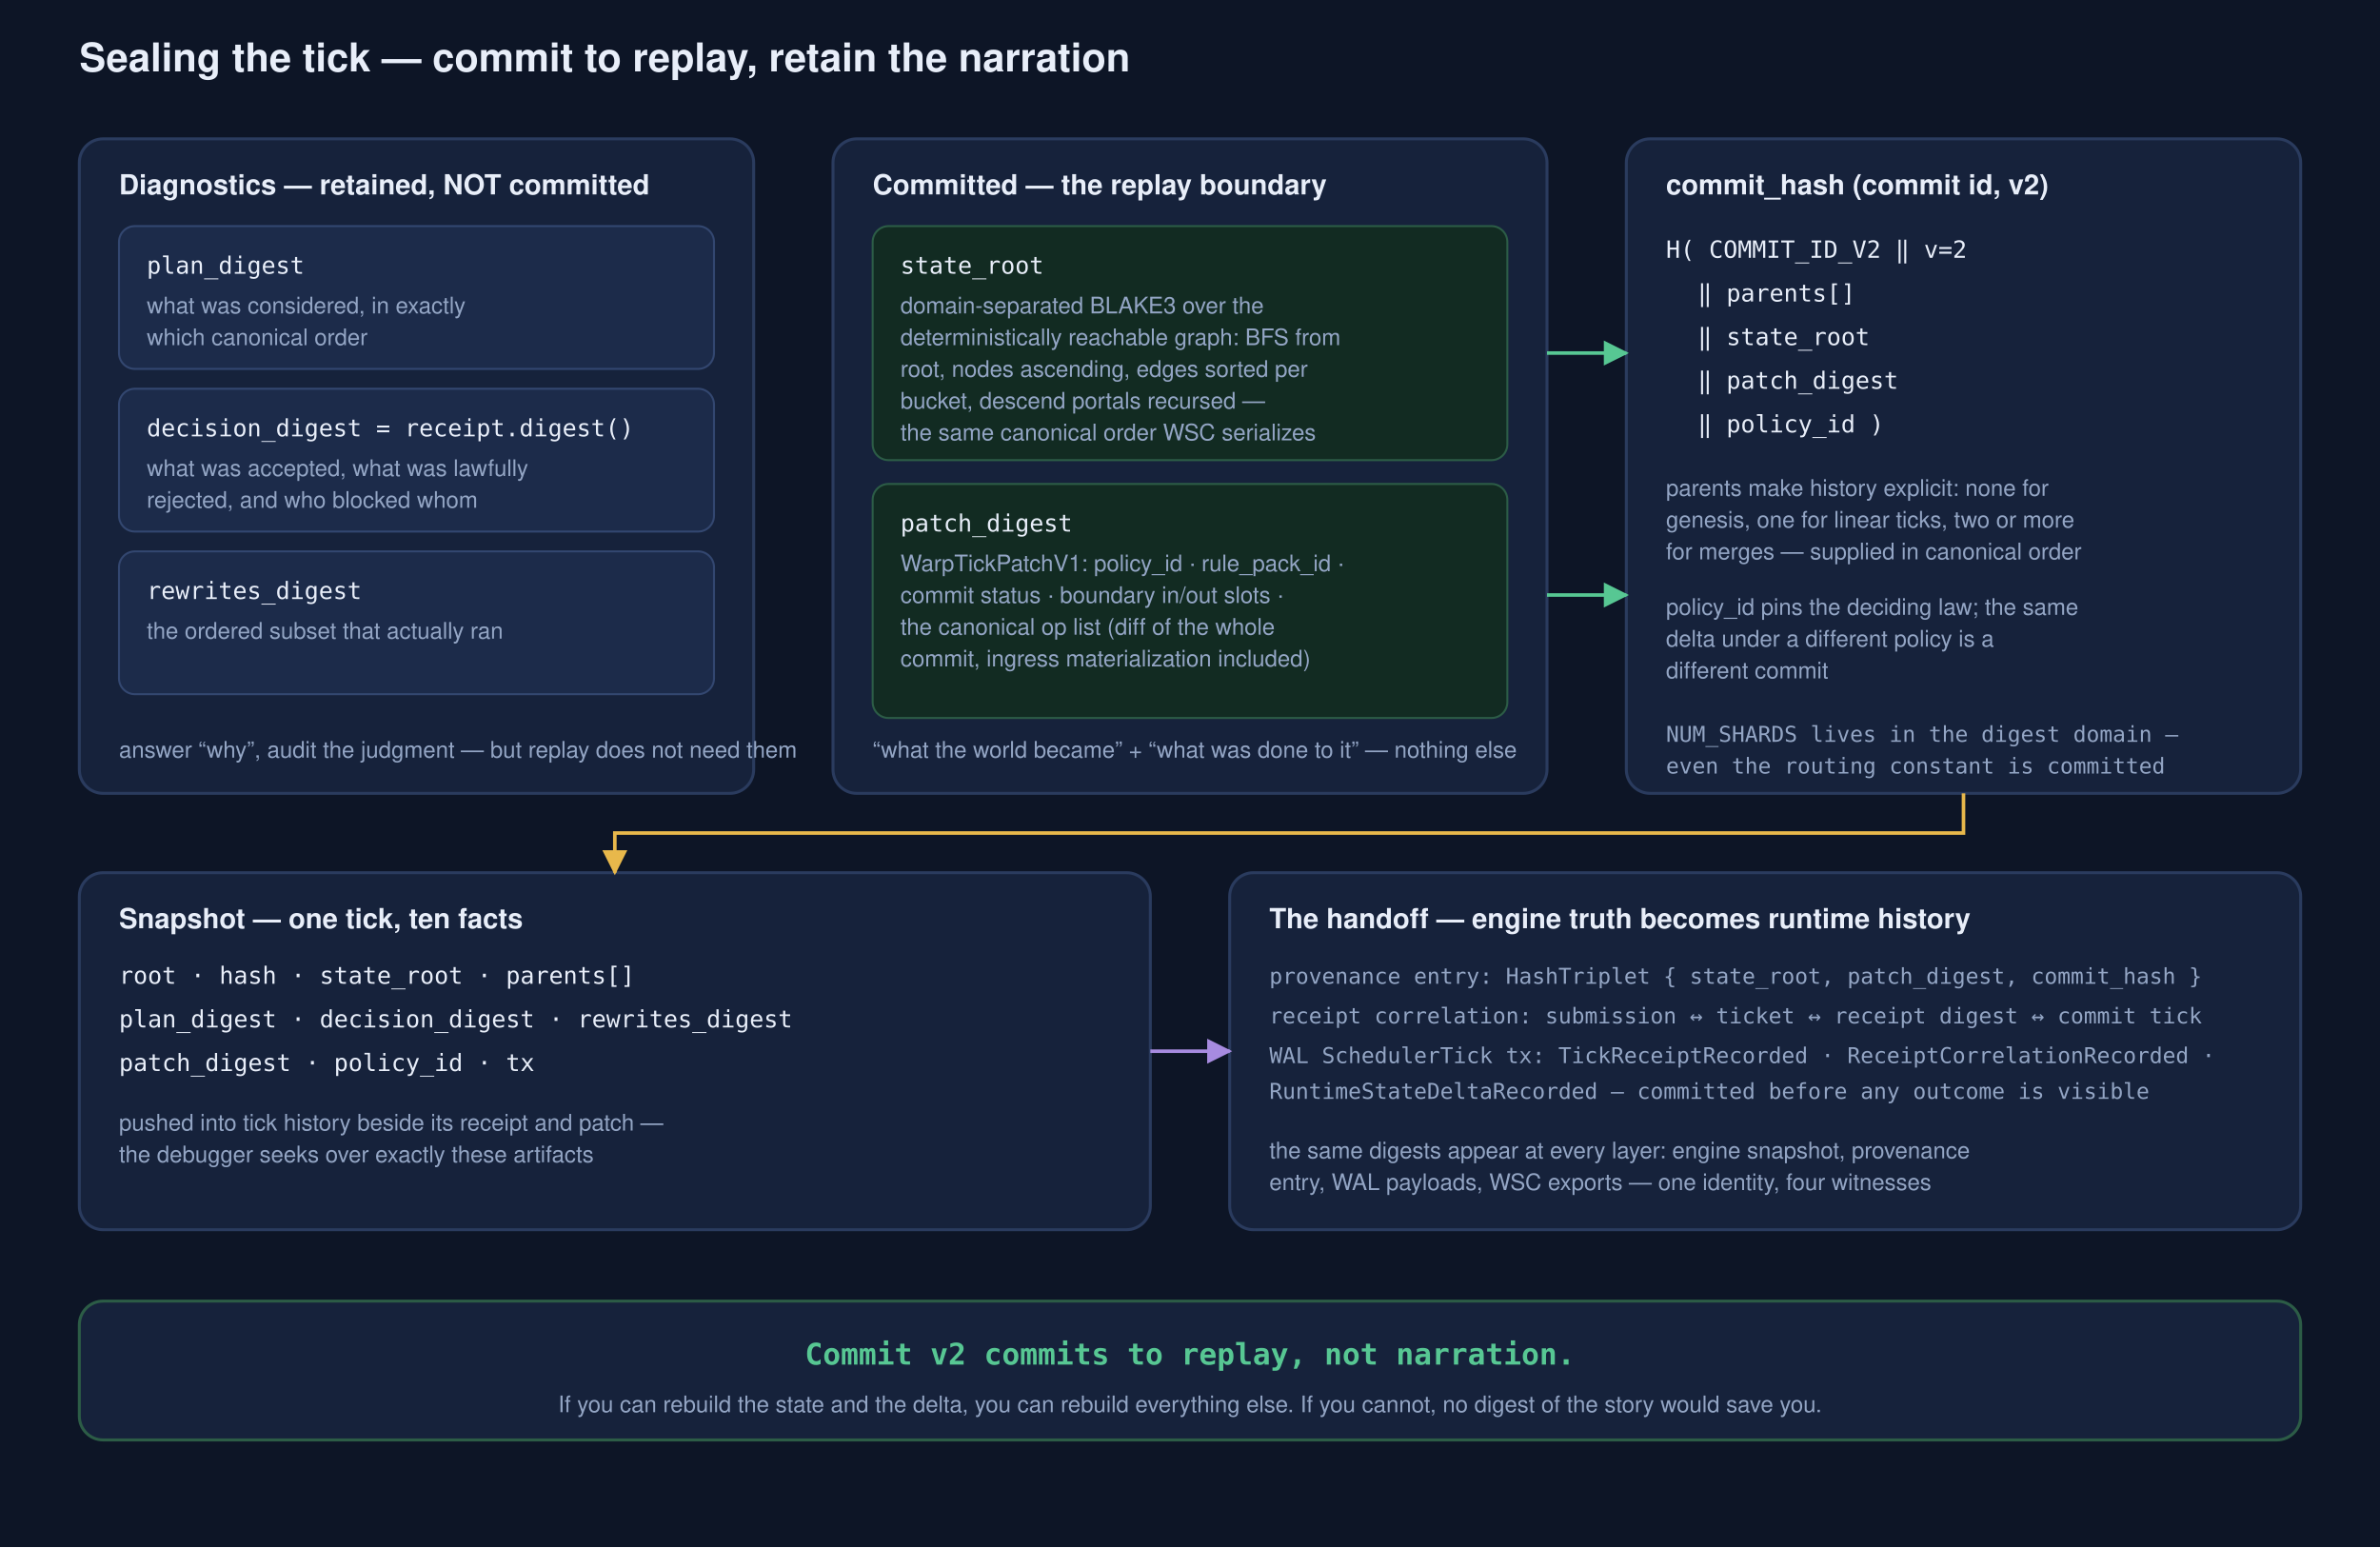
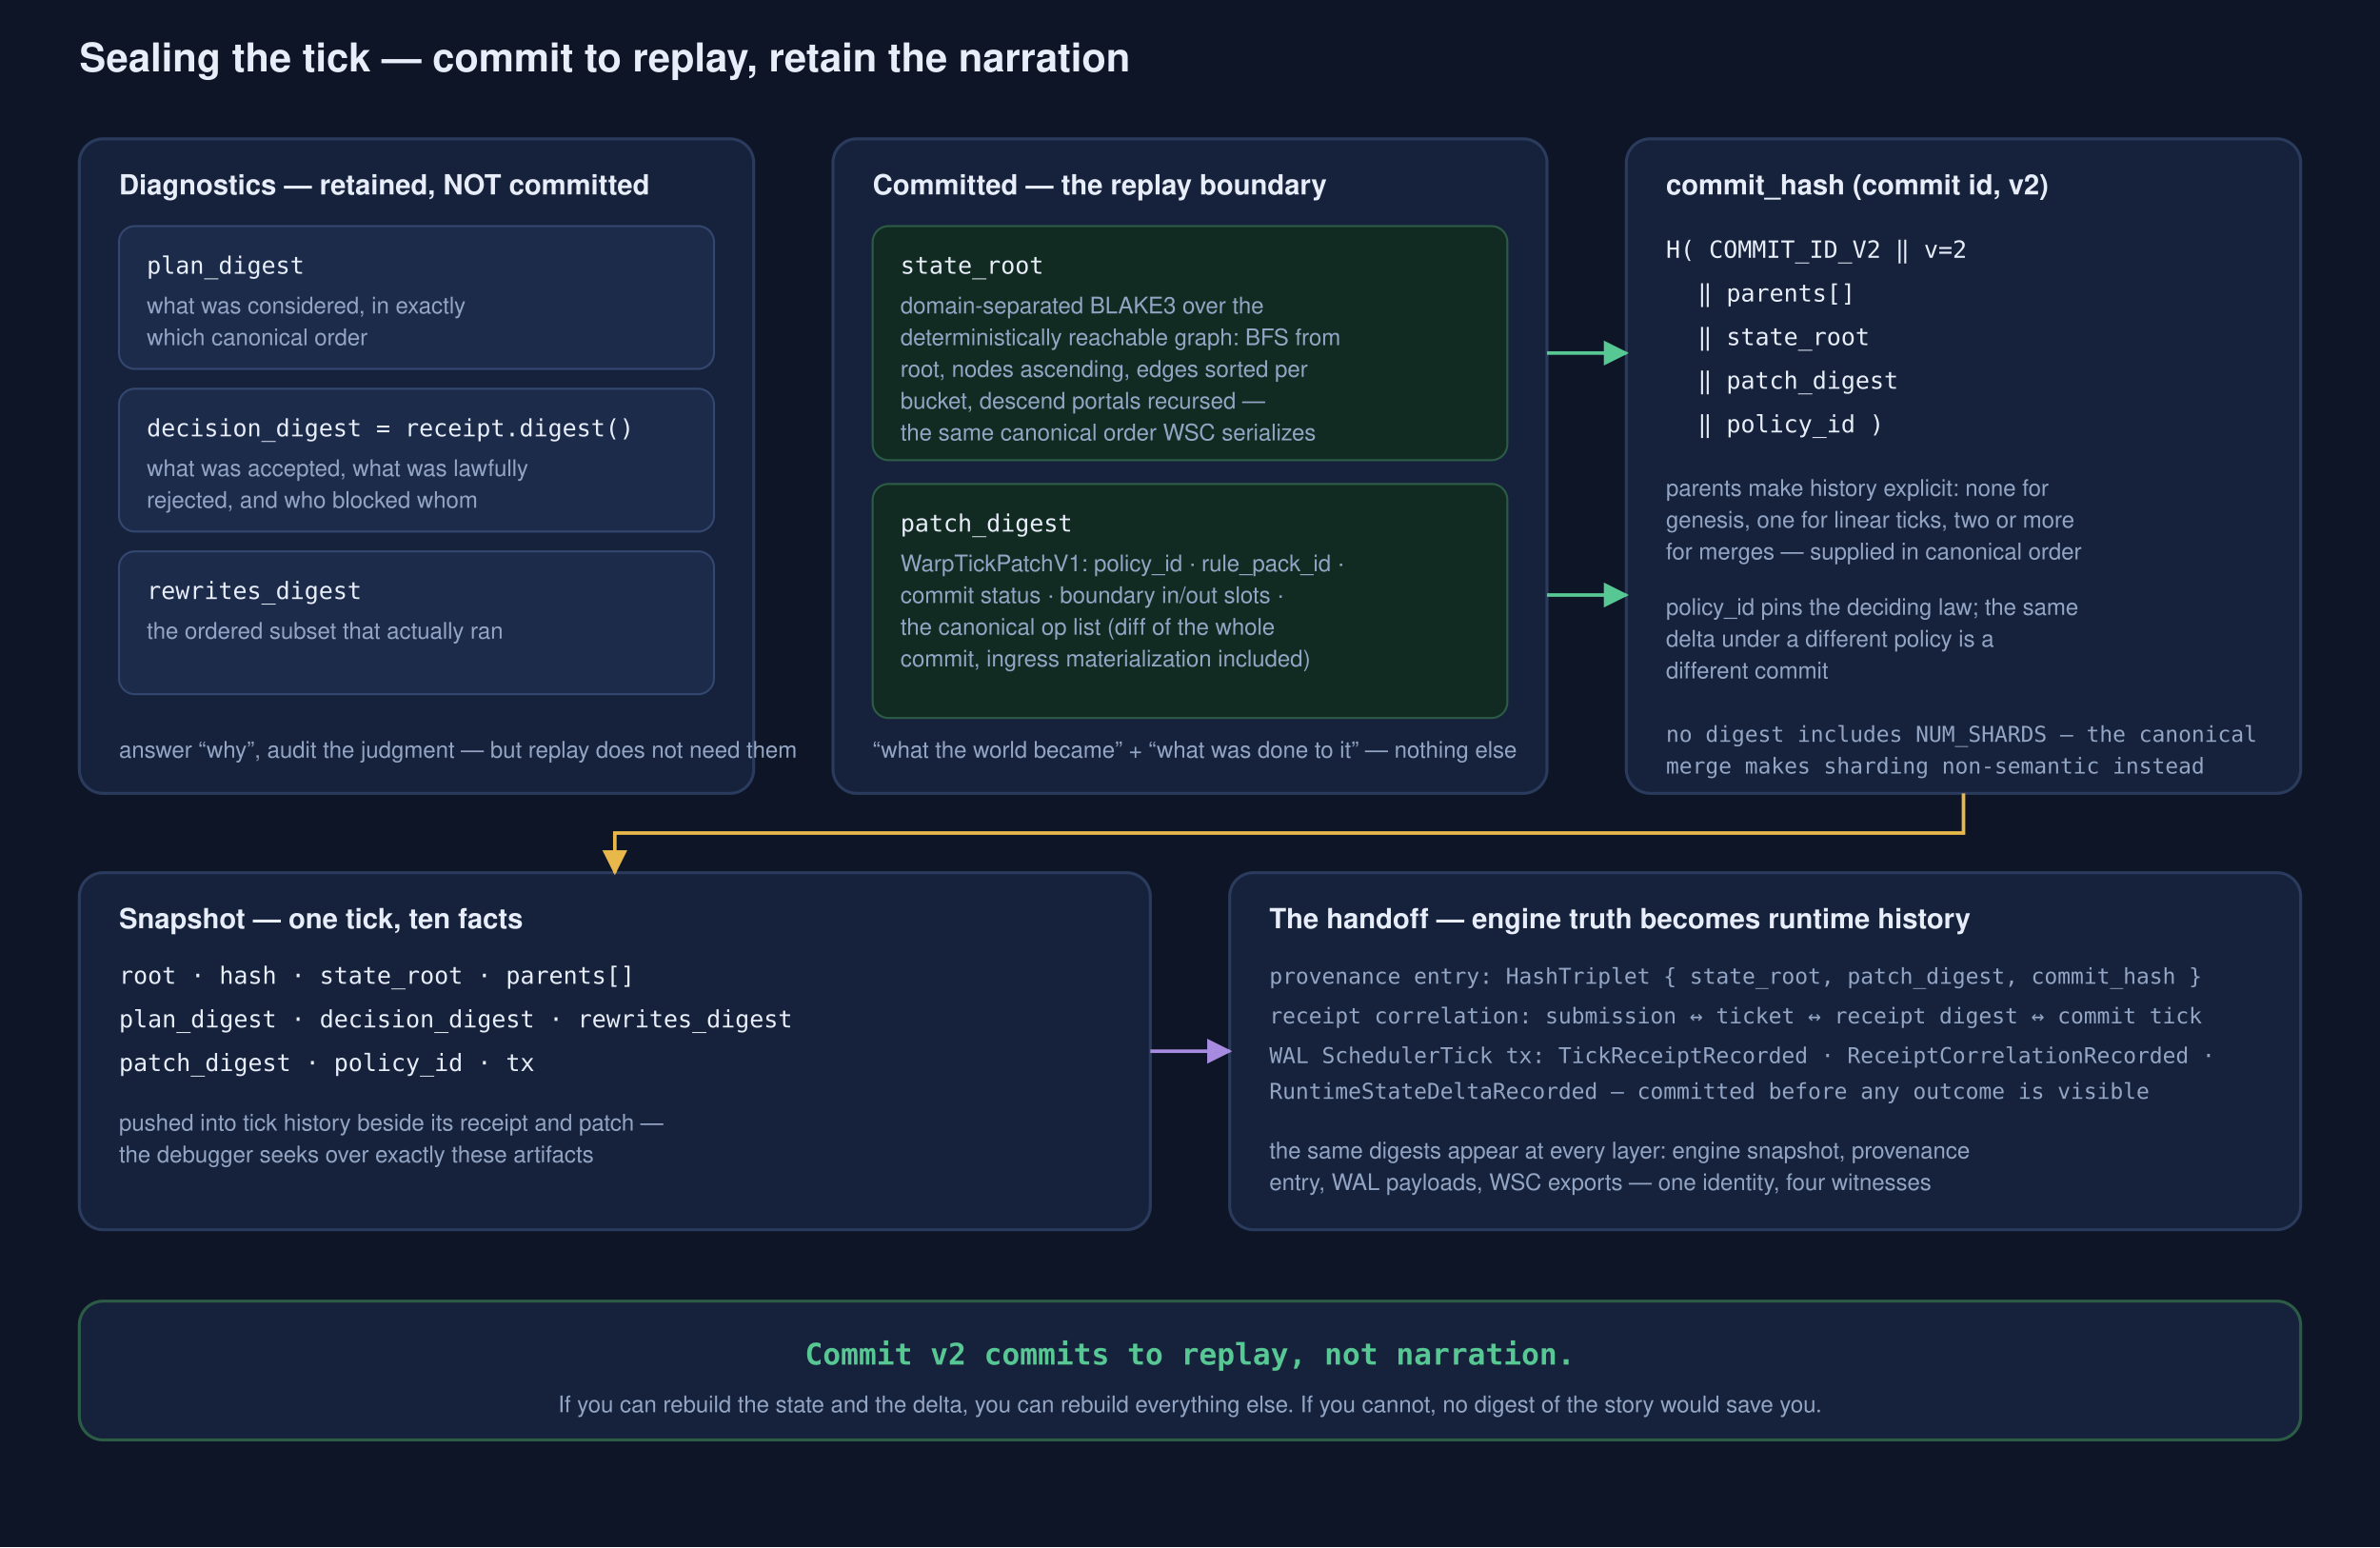
<svg xmlns="http://www.w3.org/2000/svg" viewBox="0 0 1200 780" width="1200" height="780" role="img" aria-labelledby="t">
  <style>
    .bg{fill:#0D1526}
    .plane{fill:#16223B;stroke:#2A3B5E;stroke-width:1.5}
    .item{fill:#1C2B4A;stroke:#334770;stroke-width:1}
    .title{font:700 20px ui-sans-serif,-apple-system,'Segoe UI',Helvetica,Arial,sans-serif;fill:#E8EEF9}
    .ptitle{font:700 14px ui-sans-serif,-apple-system,'Segoe UI',Helvetica,Arial,sans-serif;fill:#E8EEF9}
    .txt{font:13px ui-sans-serif,-apple-system,'Segoe UI',Helvetica,Arial,sans-serif;fill:#E8EEF9}
    .sub{font:11.5px ui-sans-serif,-apple-system,'Segoe UI',Helvetica,Arial,sans-serif;fill:#93A5C4}
    .mono{font:12px ui-monospace,SFMono-Regular,Menlo,Consolas,monospace;fill:#E8EEF9}
    .monosm{font:11px ui-monospace,SFMono-Regular,Menlo,Consolas,monospace;fill:#93A5C4}
    .mantra{font:600 15px ui-monospace,SFMono-Regular,Menlo,Consolas,monospace;fill:#57C793}
  </style>
  <defs>
    <marker id="aG5" viewBox="0 0 10 10" refX="9" refY="5" markerWidth="7" markerHeight="7" orient="auto-start-reverse">
      <path d="M0 0L10 5L0 10z" fill="#57C793" />
    </marker>
    <marker id="aA5" viewBox="0 0 10 10" refX="9" refY="5" markerWidth="7" markerHeight="7" orient="auto-start-reverse">
      <path d="M0 0L10 5L0 10z" fill="#E8B84B" />
    </marker>
    <marker id="aT5b" viewBox="0 0 10 10" refX="9" refY="5" markerWidth="7" markerHeight="7" orient="auto-start-reverse">
      <path d="M0 0L10 5L0 10z" fill="#4FC1D4" />
    </marker>
    <marker id="aP5" viewBox="0 0 10 10" refX="9" refY="5" markerWidth="7" markerHeight="7" orient="auto-start-reverse">
      <path d="M0 0L10 5L0 10z" fill="#A78BE0" />
    </marker>
  </defs>
  <rect class="bg" x="0" y="0" width="1200" height="780" />
  <text class="title" x="40" y="36">Sealing the tick — commit to replay, retain the narration</text>
  <rect class="plane" x="40" y="70" width="340" height="330" rx="12" />
  <text class="ptitle" x="60" y="98">Diagnostics — retained, NOT committed</text>
  <rect class="item" x="60" y="114" width="300" height="72" rx="8" />
  <text class="mono" x="74" y="138" fill="#6FA8F5">plan_digest</text>
  <text class="sub" x="74" y="158">what was considered, in exactly</text>
  <text class="sub" x="74" y="174">which canonical order</text>
  <rect class="item" x="60" y="196" width="300" height="72" rx="8" />
  <text class="mono" x="74" y="220" fill="#6FA8F5">decision_digest = receipt.digest()</text>
  <text class="sub" x="74" y="240">what was accepted, what was lawfully</text>
  <text class="sub" x="74" y="256">rejected, and who blocked whom</text>
  <rect class="item" x="60" y="278" width="300" height="72" rx="8" />
  <text class="mono" x="74" y="302" fill="#6FA8F5">rewrites_digest</text>
  <text class="sub" x="74" y="322">the ordered subset that actually ran</text>
  <text class="sub" x="60" y="382">answer “why”, audit the judgment — but replay does not need them</text>
  <rect class="plane" x="420" y="70" width="360" height="330" rx="12" stroke="#2C5C46" />
  <text class="ptitle" x="440" y="98" fill="#57C793">Committed — the replay boundary</text>
  <rect x="440" y="114" width="320" height="118" rx="8" fill="#122B22" stroke="#2C5C46" />
  <text class="mono" x="454" y="138" fill="#57C793">state_root</text>
  <text class="sub" x="454" y="158">domain-separated BLAKE3 over the</text>
  <text class="sub" x="454" y="174">deterministically reachable graph: BFS from</text>
  <text class="sub" x="454" y="190">root, nodes ascending, edges sorted per</text>
  <text class="sub" x="454" y="206">bucket, descend portals recursed —</text>
  <text class="sub" x="454" y="222">the same canonical order WSC serializes</text>
  <rect x="440" y="244" width="320" height="118" rx="8" fill="#122B22" stroke="#2C5C46" />
  <text class="mono" x="454" y="268" fill="#57C793">patch_digest</text>
  <text class="sub" x="454" y="288">WarpTickPatchV1: policy_id · rule_pack_id ·</text>
  <text class="sub" x="454" y="304">commit status · boundary in/out slots ·</text>
  <text class="sub" x="454" y="320">the canonical op list (diff of the whole</text>
  <text class="sub" x="454" y="336">commit, ingress materialization included)</text>
  <text class="sub" x="440" y="382">“what the world became” + “what was done to it” — nothing else</text>
  <rect class="plane" x="820" y="70" width="340" height="330" rx="12" stroke="#5C4E23" />
  <text class="ptitle" x="840" y="98" fill="#E8B84B">commit_hash (commit id, v2)</text>
  <text class="mono" x="840" y="130" fill="#E8B84B">H( COMMIT_ID_V2 ‖ v=2</text>
  <text class="mono" x="856" y="152" fill="#E8B84B">‖ parents[]</text>
  <text class="mono" x="856" y="174" fill="#E8B84B">‖ state_root</text>
  <text class="mono" x="856" y="196" fill="#E8B84B">‖ patch_digest</text>
  <text class="mono" x="856" y="218" fill="#E8B84B">‖ policy_id )</text>
  <text class="sub" x="840" y="250">parents make history explicit: none for</text>
  <text class="sub" x="840" y="266">genesis, one for linear ticks, two or more</text>
  <text class="sub" x="840" y="282">for merges — supplied in canonical order</text>
  <text class="sub" x="840" y="310">policy_id pins the deciding law; the same</text>
  <text class="sub" x="840" y="326">delta under a different policy is a</text>
  <text class="sub" x="840" y="342">different commit</text>
-   <text class="monosm" x="840" y="374" fill="#93A5C4">NUM_SHARDS lives in the digest domain —</text>
-   <text class="monosm" x="840" y="390" fill="#93A5C4">even the routing constant is committed</text>
+   <text class="monosm" x="840" y="374" fill="#93A5C4">no digest includes NUM_SHARDS — the canonical</text>
+   <text class="monosm" x="840" y="390" fill="#93A5C4">merge makes sharding non-semantic instead</text>
  <path d="M780 178 L820 178" fill="none" stroke="#57C793" stroke-width="1.8" marker-end="url(#aG5)" />
  <path d="M780 300 L820 300" fill="none" stroke="#57C793" stroke-width="1.8" marker-end="url(#aG5)" />
  <rect class="plane" x="40" y="440" width="540" height="180" rx="12" />
  <text class="ptitle" x="60" y="468">Snapshot — one tick, ten facts</text>
  <text class="mono" x="60" y="496">root · hash · state_root · parents[]</text>
  <text class="mono" x="60" y="518">plan_digest · decision_digest · rewrites_digest</text>
  <text class="mono" x="60" y="540">patch_digest · policy_id · tx</text>
  <text class="sub" x="60" y="570">pushed into tick history beside its receipt and patch —</text>
  <text class="sub" x="60" y="586">the debugger seeks over exactly these artifacts</text>
  <path d="M990 400 L990 420 L310 420 L310 440" fill="none" stroke="#E8B84B" stroke-width="1.8" marker-end="url(#aA5)" />
  <rect class="plane" x="620" y="440" width="540" height="180" rx="12" stroke="#4A3B73" />
  <text class="ptitle" x="640" y="468" fill="#A78BE0">The handoff — engine truth becomes runtime history</text>
  <text class="monosm" x="640" y="496" fill="#E8EEF9">provenance entry: HashTriplet { state_root, patch_digest, commit_hash }</text>
  <text class="monosm" x="640" y="516" fill="#E8EEF9">receipt correlation: submission ↔ ticket ↔ receipt digest ↔ commit tick</text>
  <text class="monosm" x="640" y="536" fill="#E8B84B">WAL SchedulerTick tx: TickReceiptRecorded · ReceiptCorrelationRecorded ·</text>
  <text class="monosm" x="640" y="554" fill="#E8B84B">RuntimeStateDeltaRecorded — committed before any outcome is visible</text>
  <text class="sub" x="640" y="584">the same digests appear at every layer: engine snapshot, provenance</text>
  <text class="sub" x="640" y="600">entry, WAL payloads, WSC exports — one identity, four witnesses</text>
  <path d="M580 530 L620 530" fill="none" stroke="#A78BE0" stroke-width="1.8" marker-end="url(#aP5)" />
  <rect x="40" y="656" width="1120" height="70" rx="12" fill="#16223B" stroke="#2C5C46" stroke-width="1.5" />
  <text class="mantra" x="600" y="688" text-anchor="middle">Commit v2 commits to replay, not narration.</text>
  <text class="sub" x="600" y="712" text-anchor="middle">If you can rebuild the state and the delta, you can rebuild everything else. If you cannot, no digest of the story would save you.</text>
</svg>
